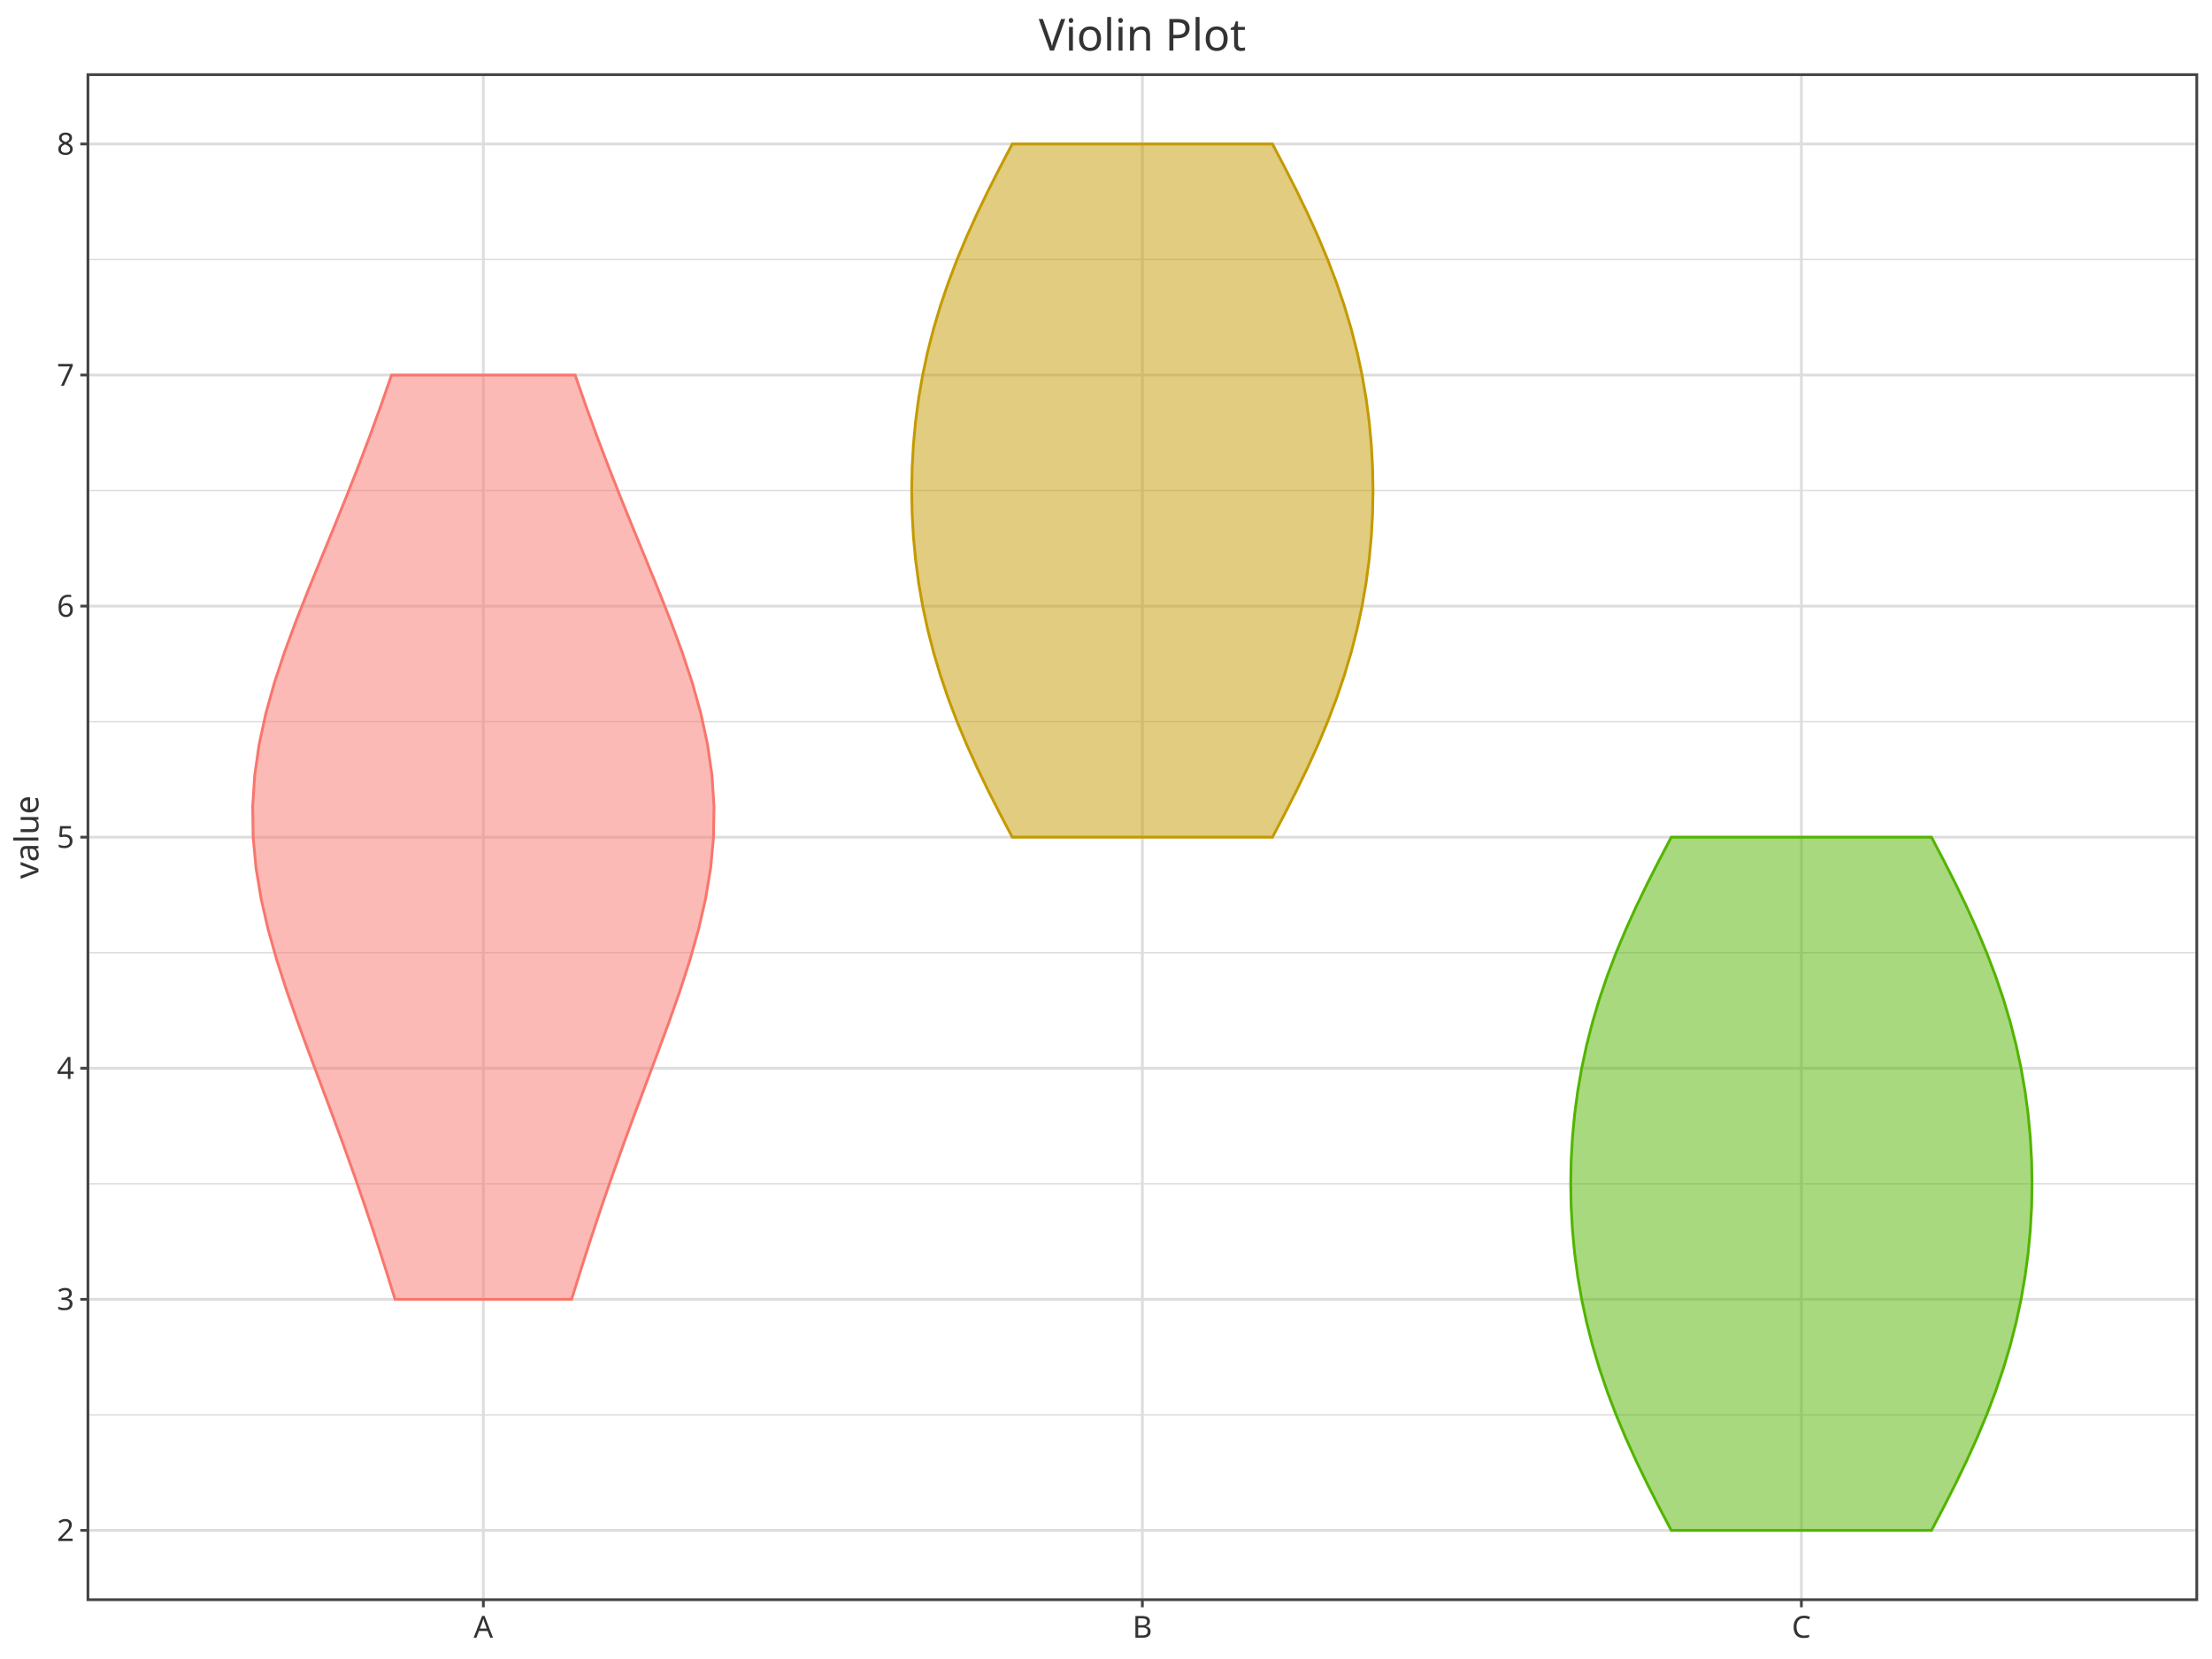
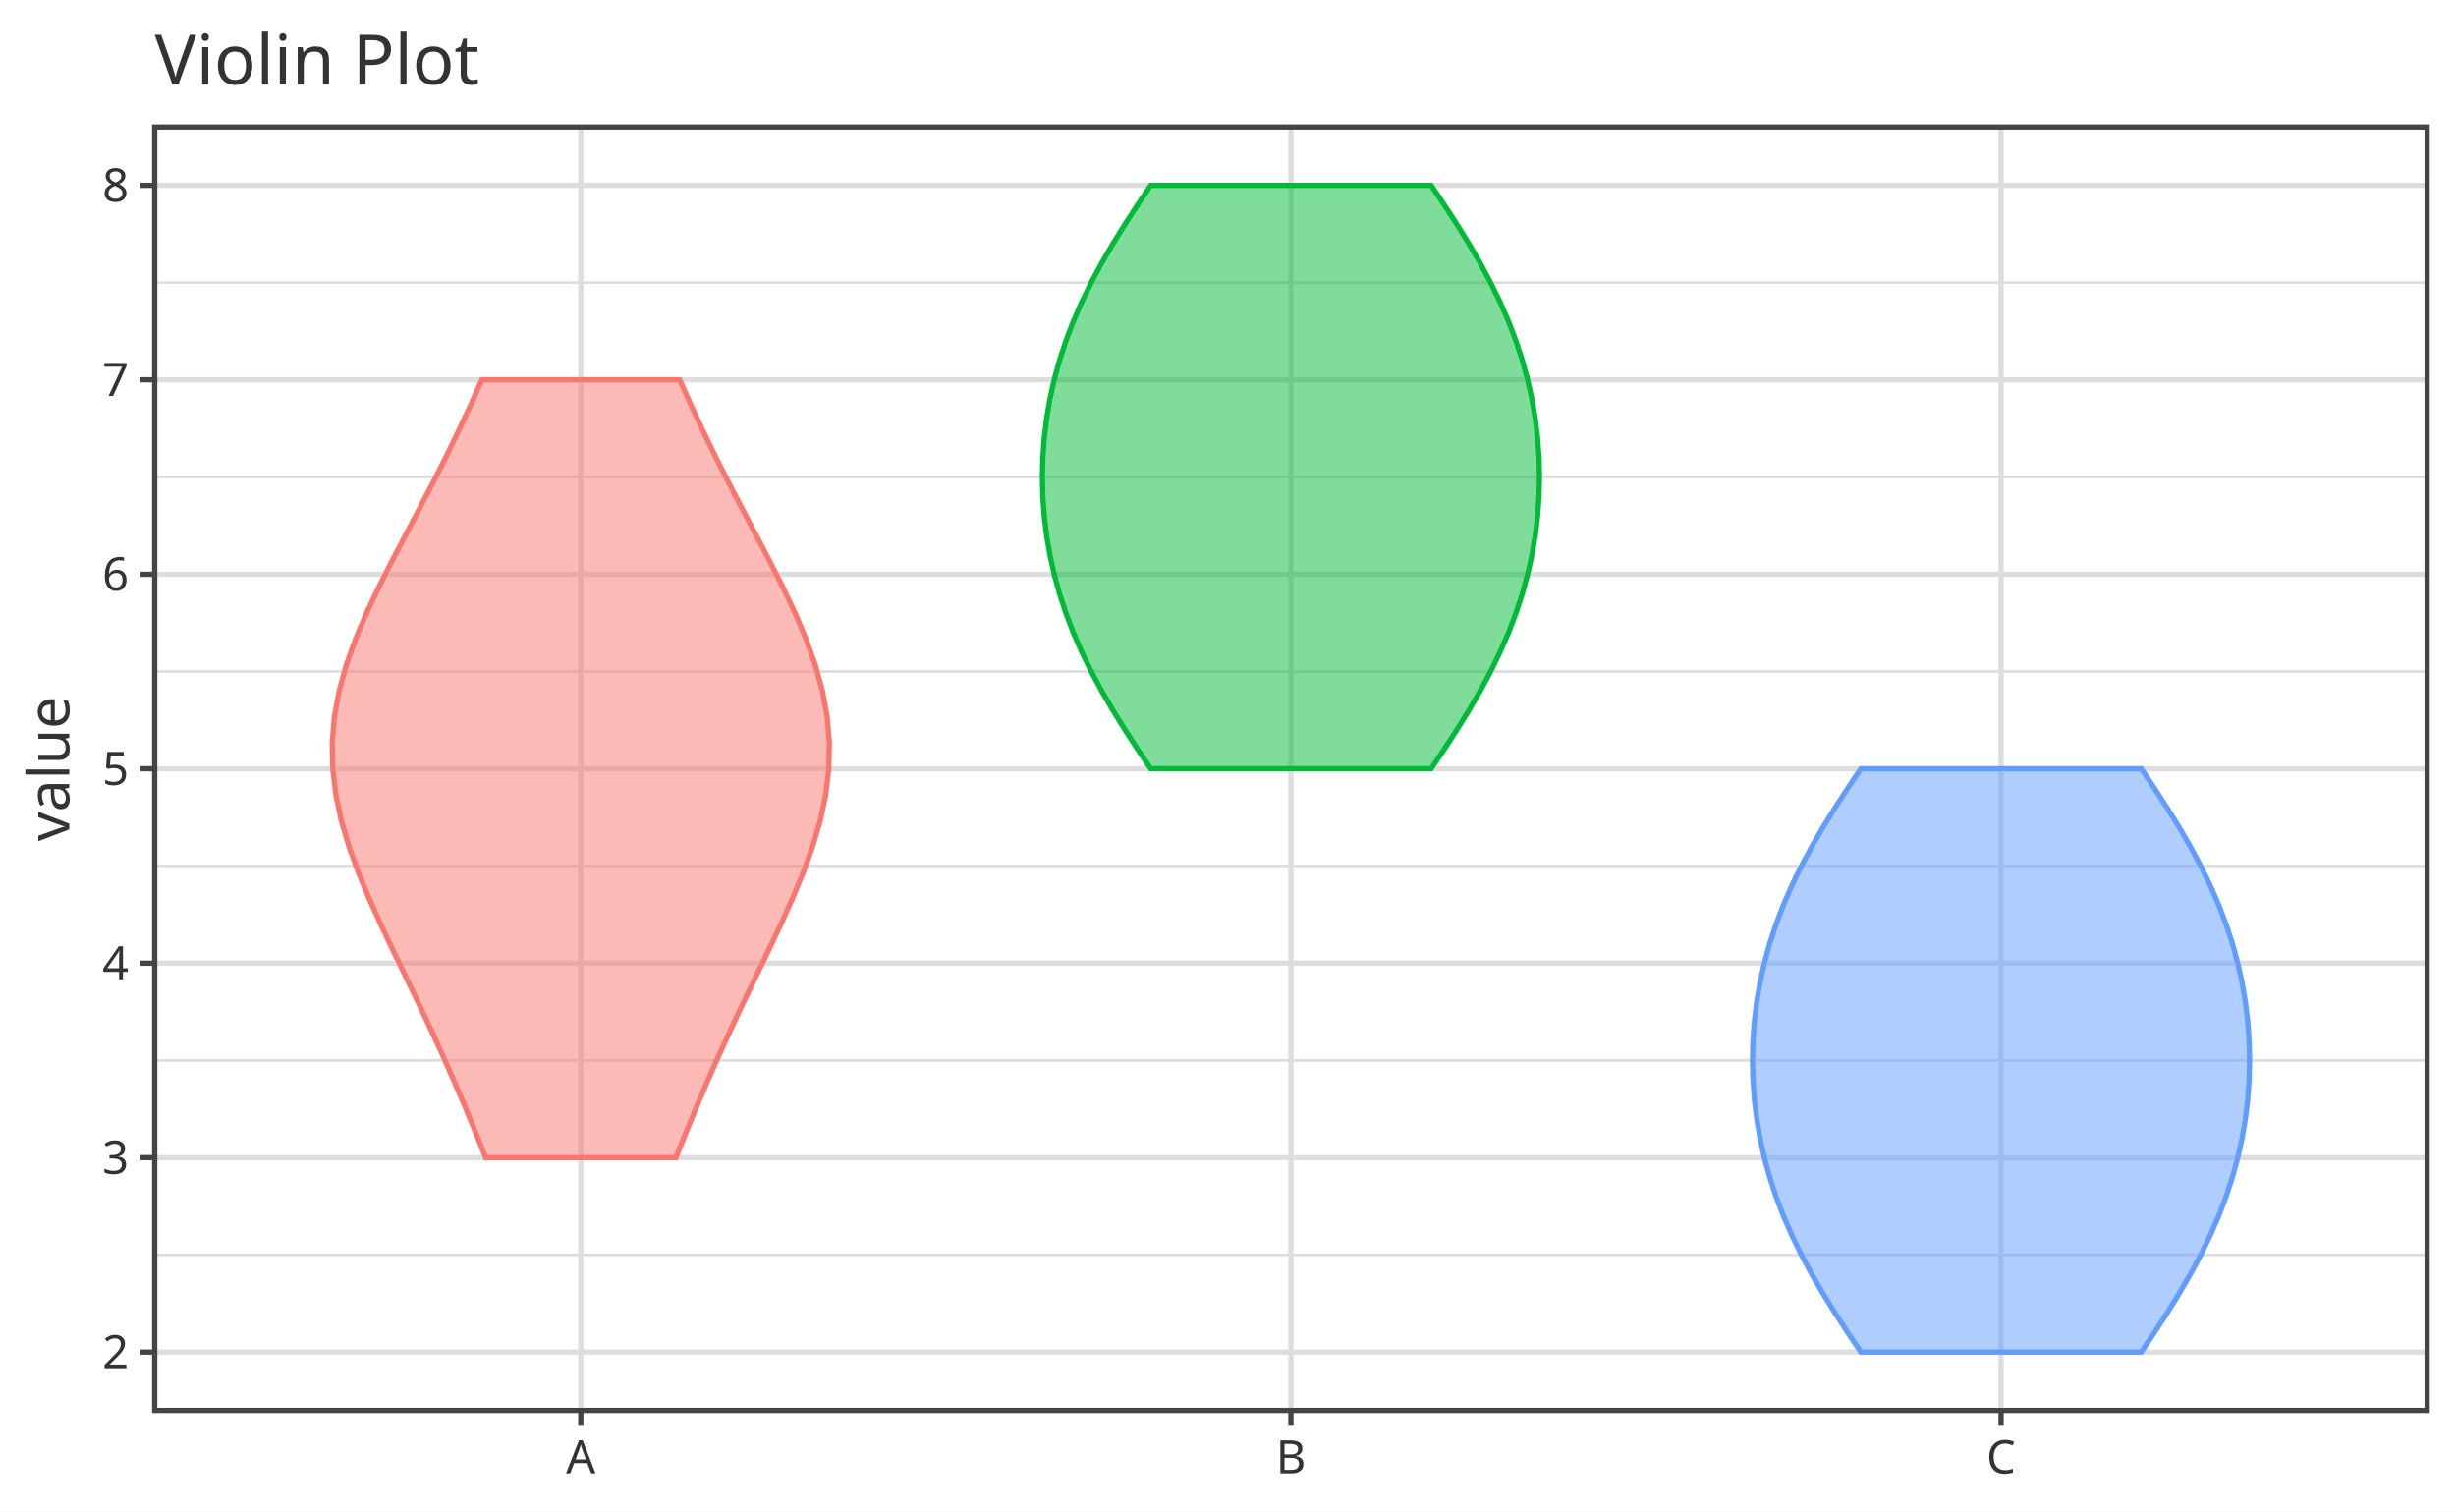
- <svg xmlns="http://www.w3.org/2000/svg" width="800" height="600" viewBox="0 0 800 600">
-   <rect x="0.0" y="0.0" width="800.0" height="600.0" fill="#ffffff" fill-opacity="1.0" stroke="none" />
-   <line x1="174.806" y1="27.0" x2="174.806" y2="578.55" stroke="#dddddd" stroke-width="1.0" />
-   <line x1="413.15" y1="27.0" x2="413.15" y2="578.55" stroke="#dddddd" stroke-width="1.0" />
-   <line x1="651.494" y1="27.0" x2="651.494" y2="578.55" stroke="#dddddd" stroke-width="1.0" />
-   <line x1="31.8" y1="511.695" x2="794.5" y2="511.695" stroke="#dddddd" stroke-width="0.5" />
-   <line x1="31.8" y1="428.127" x2="794.5" y2="428.127" stroke="#dddddd" stroke-width="0.5" />
-   <line x1="31.8" y1="344.559" x2="794.5" y2="344.559" stroke="#dddddd" stroke-width="0.5" />
-   <line x1="31.8" y1="260.991" x2="794.5" y2="260.991" stroke="#dddddd" stroke-width="0.5" />
-   <line x1="31.8" y1="177.423" x2="794.5" y2="177.423" stroke="#dddddd" stroke-width="0.5" />
-   <line x1="31.8" y1="93.855" x2="794.5" y2="93.855" stroke="#dddddd" stroke-width="0.5" />
-   <line x1="31.8" y1="553.48" x2="794.5" y2="553.48" stroke="#dddddd" stroke-width="1.0" />
-   <line x1="31.8" y1="469.911" x2="794.5" y2="469.911" stroke="#dddddd" stroke-width="1.0" />
-   <line x1="31.8" y1="386.343" x2="794.5" y2="386.343" stroke="#dddddd" stroke-width="1.0" />
-   <line x1="31.8" y1="302.775" x2="794.5" y2="302.775" stroke="#dddddd" stroke-width="1.0" />
-   <line x1="31.8" y1="219.207" x2="794.5" y2="219.207" stroke="#dddddd" stroke-width="1.0" />
-   <line x1="31.8" y1="135.639" x2="794.5" y2="135.639" stroke="#dddddd" stroke-width="1.0" />
-   <line x1="31.8" y1="52.07" x2="794.5" y2="52.07" stroke="#dddddd" stroke-width="1.0" />
-   <rect x="31.8" y="27.0" width="762.7" height="551.55" fill="#ffffff" fill-opacity="0.0" stroke="#444444" stroke-width="1.0" />
-   <line x1="174.806" y1="578.55" x2="174.806" y2="581.3" stroke="#444444" stroke-width="1.0" />
-   <text x="174.806" y="592.3" fill="#333333" font-size="11.0" font-family="sans-serif" text-anchor="middle">A</text>
-   <line x1="413.15" y1="578.55" x2="413.15" y2="581.3" stroke="#444444" stroke-width="1.0" />
-   <text x="413.15" y="592.3" fill="#333333" font-size="11.0" font-family="sans-serif" text-anchor="middle">B</text>
-   <line x1="651.494" y1="578.55" x2="651.494" y2="581.3" stroke="#444444" stroke-width="1.0" />
-   <text x="651.494" y="592.3" fill="#333333" font-size="11.0" font-family="sans-serif" text-anchor="middle">C</text>
-   <line x1="31.8" y1="553.48" x2="29.05" y2="553.48" stroke="#444444" stroke-width="1.0" />
-   <text x="26.85" y="557.33" fill="#333333" font-size="11.0" font-family="sans-serif" text-anchor="end">2</text>
-   <line x1="31.8" y1="469.911" x2="29.05" y2="469.911" stroke="#444444" stroke-width="1.0" />
-   <text x="26.85" y="473.761" fill="#333333" font-size="11.0" font-family="sans-serif" text-anchor="end">3</text>
-   <line x1="31.8" y1="386.343" x2="29.05" y2="386.343" stroke="#444444" stroke-width="1.0" />
-   <text x="26.85" y="390.193" fill="#333333" font-size="11.0" font-family="sans-serif" text-anchor="end">4</text>
-   <line x1="31.8" y1="302.775" x2="29.05" y2="302.775" stroke="#444444" stroke-width="1.0" />
-   <text x="26.85" y="306.625" fill="#333333" font-size="11.0" font-family="sans-serif" text-anchor="end">5</text>
-   <line x1="31.8" y1="219.207" x2="29.05" y2="219.207" stroke="#444444" stroke-width="1.0" />
-   <text x="26.85" y="223.057" fill="#333333" font-size="11.0" font-family="sans-serif" text-anchor="end">6</text>
-   <line x1="31.8" y1="135.639" x2="29.05" y2="135.639" stroke="#444444" stroke-width="1.0" />
-   <text x="26.85" y="139.489" fill="#333333" font-size="11.0" font-family="sans-serif" text-anchor="end">7</text>
-   <line x1="31.8" y1="52.07" x2="29.05" y2="52.07" stroke="#444444" stroke-width="1.0" />
-   <text x="26.85" y="55.92" fill="#333333" font-size="11.0" font-family="sans-serif" text-anchor="end">8</text>
-   <text x="413.15" y="18.3" fill="#333333" font-size="16.0" font-family="sans-serif" text-anchor="middle">Violin Plot</text>
-   <text x="13.9" y="302.775" fill="#333333" font-size="12.0" font-family="sans-serif" text-anchor="middle" transform="rotate(-90.0 13.9 302.775)">value</text>
-   <path d="M 206.739 469.911 L 210.212 458.769 L 213.802 447.627 L 217.521 436.484 L 221.376 425.342 L 225.365 414.199 L 229.471 403.057 L 233.651 391.914 L 237.843 380.772 L 241.955 369.63 L 245.875 358.487 L 249.476 347.345 L 252.621 336.202 L 255.175 325.06 L 257.02 313.917 L 258.058 302.775 L 258.227 291.633 L 257.505 280.49 L 255.914 269.348 L 253.517 258.205 L 250.415 247.063 L 246.736 235.92 L 242.624 224.778 L 238.225 213.636 L 233.677 202.493 L 229.096 191.351 L 224.575 180.208 L 220.178 169.066 L 215.942 157.923 L 211.885 146.781 L 208.01 135.639 L 141.602 135.639 L 137.728 146.781 L 133.671 157.923 L 129.435 169.066 L 125.037 180.208 L 120.516 191.351 L 115.936 202.493 L 111.387 213.636 L 106.988 224.778 L 102.876 235.92 L 99.197 247.063 L 96.096 258.205 L 93.699 269.348 L 92.108 280.49 L 91.386 291.633 L 91.555 302.775 L 92.593 313.917 L 94.437 325.06 L 96.992 336.202 L 100.137 347.345 L 103.737 358.487 L 107.658 369.63 L 111.77 380.772 L 115.961 391.914 L 120.142 403.057 L 124.247 414.199 L 128.236 425.342 L 132.091 436.484 L 135.81 447.627 L 139.4 458.769 L 142.873 469.911 Z" fill="#F8766D" fill-opacity="0.5" stroke="#F8766D" stroke-width="1.0" />
-   <path d="M 460.205 302.775 L 464.593 294.418 L 468.837 286.061 L 472.877 277.705 L 476.666 269.348 L 480.165 260.991 L 483.344 252.634 L 486.185 244.277 L 488.677 235.92 L 490.817 227.564 L 492.606 219.207 L 494.052 210.85 L 495.162 202.493 L 495.948 194.136 L 496.415 185.78 L 496.57 177.423 L 496.415 169.066 L 495.948 160.709 L 495.162 152.352 L 494.052 143.995 L 492.606 135.639 L 490.817 127.282 L 488.677 118.925 L 486.185 110.568 L 483.344 102.211 L 480.165 93.855 L 476.666 85.498 L 472.877 77.141 L 468.837 68.784 L 464.593 60.427 L 460.205 52.07 L 366.095 52.07 L 361.707 60.427 L 357.463 68.784 L 353.423 77.141 L 349.634 85.498 L 346.135 93.855 L 342.956 102.211 L 340.115 110.568 L 337.623 118.925 L 335.483 127.282 L 333.694 135.639 L 332.248 143.995 L 331.138 152.352 L 330.352 160.709 L 329.885 169.066 L 329.73 177.423 L 329.885 185.78 L 330.352 194.136 L 331.138 202.493 L 332.248 210.85 L 333.694 219.207 L 335.483 227.564 L 337.623 235.92 L 340.115 244.277 L 342.956 252.634 L 346.135 260.991 L 349.634 269.348 L 353.423 277.705 L 357.463 286.061 L 361.707 294.418 L 366.095 302.775 Z" fill="#C49A00" fill-opacity="0.5" stroke="#C49A00" stroke-width="1.0" />
-   <path d="M 698.548 553.48 L 702.937 545.123 L 707.18 536.766 L 711.221 528.409 L 715.01 520.052 L 718.509 511.695 L 721.688 503.339 L 724.529 494.982 L 727.021 486.625 L 729.16 478.268 L 730.95 469.911 L 732.395 461.555 L 733.506 453.198 L 734.291 444.841 L 734.759 436.484 L 734.914 428.127 L 734.759 419.77 L 734.291 411.414 L 733.506 403.057 L 732.395 394.7 L 730.95 386.343 L 729.16 377.986 L 727.021 369.63 L 724.529 361.273 L 721.688 352.916 L 718.509 344.559 L 715.01 336.202 L 711.221 327.845 L 707.18 319.489 L 702.937 311.132 L 698.548 302.775 L 604.439 302.775 L 600.051 311.132 L 595.807 319.489 L 591.767 327.845 L 587.978 336.202 L 584.479 344.559 L 581.299 352.916 L 578.458 361.273 L 575.966 369.63 L 573.827 377.986 L 572.038 386.343 L 570.592 394.7 L 569.481 403.057 L 568.696 411.414 L 568.229 419.77 L 568.073 428.127 L 568.229 436.484 L 568.696 444.841 L 569.481 453.198 L 570.592 461.555 L 572.038 469.911 L 573.827 478.268 L 575.966 486.625 L 578.458 494.982 L 581.299 503.339 L 584.479 511.695 L 587.978 520.052 L 591.767 528.409 L 595.807 536.766 L 600.051 545.123 L 604.439 553.48 Z" fill="#53B400" fill-opacity="0.5" stroke="#53B400" stroke-width="1.0" />
+ <svg xmlns="http://www.w3.org/2000/svg" width="624" height="384" viewBox="0 0 624 384">
+   <rect x="0.0" y="0.0" width="624.0" height="384.0" fill="#ffffff" fill-opacity="1.0" stroke="none" />
+   <line x1="147.562" y1="32.267" x2="147.562" y2="358.333" stroke="#dddddd" stroke-width="1.333" />
+   <line x1="327.987" y1="32.267" x2="327.987" y2="358.333" stroke="#dddddd" stroke-width="1.333" />
+   <line x1="508.412" y1="32.267" x2="508.412" y2="358.333" stroke="#dddddd" stroke-width="1.333" />
+   <line x1="39.307" y1="318.81" x2="616.667" y2="318.81" stroke="#dddddd" stroke-width="0.667" />
+   <line x1="39.307" y1="269.406" x2="616.667" y2="269.406" stroke="#dddddd" stroke-width="0.667" />
+   <line x1="39.307" y1="220.002" x2="616.667" y2="220.002" stroke="#dddddd" stroke-width="0.667" />
+   <line x1="39.307" y1="170.598" x2="616.667" y2="170.598" stroke="#dddddd" stroke-width="0.667" />
+   <line x1="39.307" y1="121.194" x2="616.667" y2="121.194" stroke="#dddddd" stroke-width="0.667" />
+   <line x1="39.307" y1="71.79" x2="616.667" y2="71.79" stroke="#dddddd" stroke-width="0.667" />
+   <line x1="39.307" y1="343.512" x2="616.667" y2="343.512" stroke="#dddddd" stroke-width="1.333" />
+   <line x1="39.307" y1="294.108" x2="616.667" y2="294.108" stroke="#dddddd" stroke-width="1.333" />
+   <line x1="39.307" y1="244.704" x2="616.667" y2="244.704" stroke="#dddddd" stroke-width="1.333" />
+   <line x1="39.307" y1="195.3" x2="616.667" y2="195.3" stroke="#dddddd" stroke-width="1.333" />
+   <line x1="39.307" y1="145.896" x2="616.667" y2="145.896" stroke="#dddddd" stroke-width="1.333" />
+   <line x1="39.307" y1="96.492" x2="616.667" y2="96.492" stroke="#dddddd" stroke-width="1.333" />
+   <line x1="39.307" y1="47.088" x2="616.667" y2="47.088" stroke="#dddddd" stroke-width="1.333" />
+   <rect x="39.307" y="32.267" width="577.36" height="326.067" fill="#ffffff" fill-opacity="0.0" stroke="#444444" stroke-width="1.333" />
+   <line x1="147.562" y1="358.333" x2="147.562" y2="362.0" stroke="#444444" stroke-width="1.333" />
+   <text x="147.562" y="374.32" fill="#333333" font-size="11.733" font-family="sans-serif" text-anchor="middle">A</text>
+   <line x1="327.987" y1="358.333" x2="327.987" y2="362.0" stroke="#444444" stroke-width="1.333" />
+   <text x="327.987" y="374.32" fill="#333333" font-size="11.733" font-family="sans-serif" text-anchor="middle">B</text>
+   <line x1="508.412" y1="358.333" x2="508.412" y2="362.0" stroke="#444444" stroke-width="1.333" />
+   <text x="508.412" y="374.32" fill="#333333" font-size="11.733" font-family="sans-serif" text-anchor="middle">C</text>
+   <line x1="39.307" y1="343.512" x2="35.64" y2="343.512" stroke="#444444" stroke-width="1.333" />
+   <text x="32.707" y="347.619" fill="#333333" font-size="11.733" font-family="sans-serif" text-anchor="end">2</text>
+   <line x1="39.307" y1="294.108" x2="35.64" y2="294.108" stroke="#444444" stroke-width="1.333" />
+   <text x="32.707" y="298.215" fill="#333333" font-size="11.733" font-family="sans-serif" text-anchor="end">3</text>
+   <line x1="39.307" y1="244.704" x2="35.64" y2="244.704" stroke="#444444" stroke-width="1.333" />
+   <text x="32.707" y="248.811" fill="#333333" font-size="11.733" font-family="sans-serif" text-anchor="end">4</text>
+   <line x1="39.307" y1="195.3" x2="35.64" y2="195.3" stroke="#444444" stroke-width="1.333" />
+   <text x="32.707" y="199.407" fill="#333333" font-size="11.733" font-family="sans-serif" text-anchor="end">5</text>
+   <line x1="39.307" y1="145.896" x2="35.64" y2="145.896" stroke="#444444" stroke-width="1.333" />
+   <text x="32.707" y="150.003" fill="#333333" font-size="11.733" font-family="sans-serif" text-anchor="end">6</text>
+   <line x1="39.307" y1="96.492" x2="35.64" y2="96.492" stroke="#444444" stroke-width="1.333" />
+   <text x="32.707" y="100.599" fill="#333333" font-size="11.733" font-family="sans-serif" text-anchor="end">7</text>
+   <line x1="39.307" y1="47.088" x2="35.64" y2="47.088" stroke="#444444" stroke-width="1.333" />
+   <text x="32.707" y="51.195" fill="#333333" font-size="11.733" font-family="sans-serif" text-anchor="end">8</text>
+   <text x="39.307" y="21.413" fill="#333333" font-size="17.6" font-family="sans-serif" text-anchor="start">Violin Plot</text>
+   <text x="17.6" y="195.3" fill="#333333" font-size="14.667" font-family="sans-serif" text-anchor="middle" transform="rotate(-90.0 17.6 195.3)">value</text>
+   <path d="M 171.735 294.108 L 174.364 287.521 L 177.081 280.934 L 179.897 274.346 L 182.815 267.759 L 185.835 261.172 L 188.942 254.585 L 192.107 247.998 L 195.28 241.41 L 198.393 234.823 L 201.361 228.236 L 204.086 221.649 L 206.467 215.062 L 208.401 208.474 L 209.797 201.887 L 210.582 195.3 L 210.71 188.713 L 210.164 182.126 L 208.959 175.538 L 207.145 168.951 L 204.797 162.364 L 202.012 155.777 L 198.9 149.19 L 195.57 142.602 L 192.126 136.015 L 188.659 129.428 L 185.237 122.841 L 181.908 116.254 L 178.701 109.666 L 175.63 103.079 L 172.697 96.492 L 122.427 96.492 L 119.493 103.079 L 116.422 109.666 L 113.216 116.254 L 109.887 122.841 L 106.464 129.428 L 102.997 136.015 L 99.554 142.602 L 96.224 149.19 L 93.111 155.777 L 90.326 162.364 L 87.978 168.951 L 86.164 175.538 L 84.959 182.126 L 84.413 188.713 L 84.541 195.3 L 85.327 201.887 L 86.723 208.474 L 88.657 215.062 L 91.037 221.649 L 93.763 228.236 L 96.731 234.823 L 99.843 241.41 L 103.016 247.998 L 106.181 254.585 L 109.289 261.172 L 112.309 267.759 L 115.227 274.346 L 118.042 280.934 L 120.76 287.521 L 123.388 294.108 Z" fill="#F8766D" fill-opacity="0.5" stroke="#F8766D" stroke-width="1.333" />
+   <path d="M 363.607 195.3 L 366.929 190.36 L 370.141 185.419 L 373.2 180.479 L 376.068 175.538 L 378.717 170.598 L 381.123 165.658 L 383.274 160.717 L 385.16 155.777 L 386.78 150.836 L 388.134 145.896 L 389.229 140.956 L 390.07 136.015 L 390.664 131.075 L 391.018 126.134 L 391.135 121.194 L 391.018 116.254 L 390.664 111.313 L 390.07 106.373 L 389.229 101.432 L 388.134 96.492 L 386.78 91.552 L 385.16 86.611 L 383.274 81.671 L 381.123 76.73 L 378.717 71.79 L 376.068 66.849 L 373.2 61.909 L 370.141 56.969 L 366.929 52.028 L 363.607 47.088 L 292.367 47.088 L 289.044 52.028 L 285.832 56.969 L 282.773 61.909 L 279.905 66.849 L 277.257 71.79 L 274.85 76.73 L 272.699 81.671 L 270.813 86.611 L 269.193 91.552 L 267.839 96.492 L 266.745 101.432 L 265.904 106.373 L 265.309 111.313 L 264.955 116.254 L 264.838 121.194 L 264.955 126.134 L 265.309 131.075 L 265.904 136.015 L 266.745 140.956 L 267.839 145.896 L 269.193 150.836 L 270.813 155.777 L 272.699 160.717 L 274.85 165.658 L 277.257 170.598 L 279.905 175.538 L 282.773 180.479 L 285.832 185.419 L 289.044 190.36 L 292.367 195.3 Z" fill="#00BA38" fill-opacity="0.5" stroke="#00BA38" stroke-width="1.333" />
+   <path d="M 544.032 343.512 L 547.354 338.572 L 550.566 333.631 L 553.625 328.691 L 556.493 323.751 L 559.142 318.81 L 561.548 313.87 L 563.699 308.929 L 565.585 303.989 L 567.205 299.048 L 568.559 294.108 L 569.654 289.168 L 570.495 284.227 L 571.089 279.287 L 571.443 274.346 L 571.56 269.406 L 571.443 264.466 L 571.089 259.525 L 570.495 254.585 L 569.654 249.644 L 568.559 244.704 L 567.205 239.764 L 565.585 234.823 L 563.699 229.883 L 561.548 224.942 L 559.142 220.002 L 556.493 215.062 L 553.625 210.121 L 550.566 205.181 L 547.354 200.24 L 544.032 195.3 L 472.792 195.3 L 469.469 200.24 L 466.257 205.181 L 463.198 210.121 L 460.33 215.062 L 457.682 220.002 L 455.275 224.942 L 453.124 229.883 L 451.238 234.823 L 449.618 239.764 L 448.264 244.704 L 447.17 249.644 L 446.329 254.585 L 445.734 259.525 L 445.38 264.466 L 445.263 269.406 L 445.38 274.346 L 445.734 279.287 L 446.329 284.227 L 447.17 289.168 L 448.264 294.108 L 449.618 299.048 L 451.238 303.989 L 453.124 308.929 L 455.275 313.87 L 457.682 318.81 L 460.33 323.751 L 463.198 328.691 L 466.257 333.631 L 469.469 338.572 L 472.792 343.512 Z" fill="#619CFF" fill-opacity="0.5" stroke="#619CFF" stroke-width="1.333" />
</svg>
